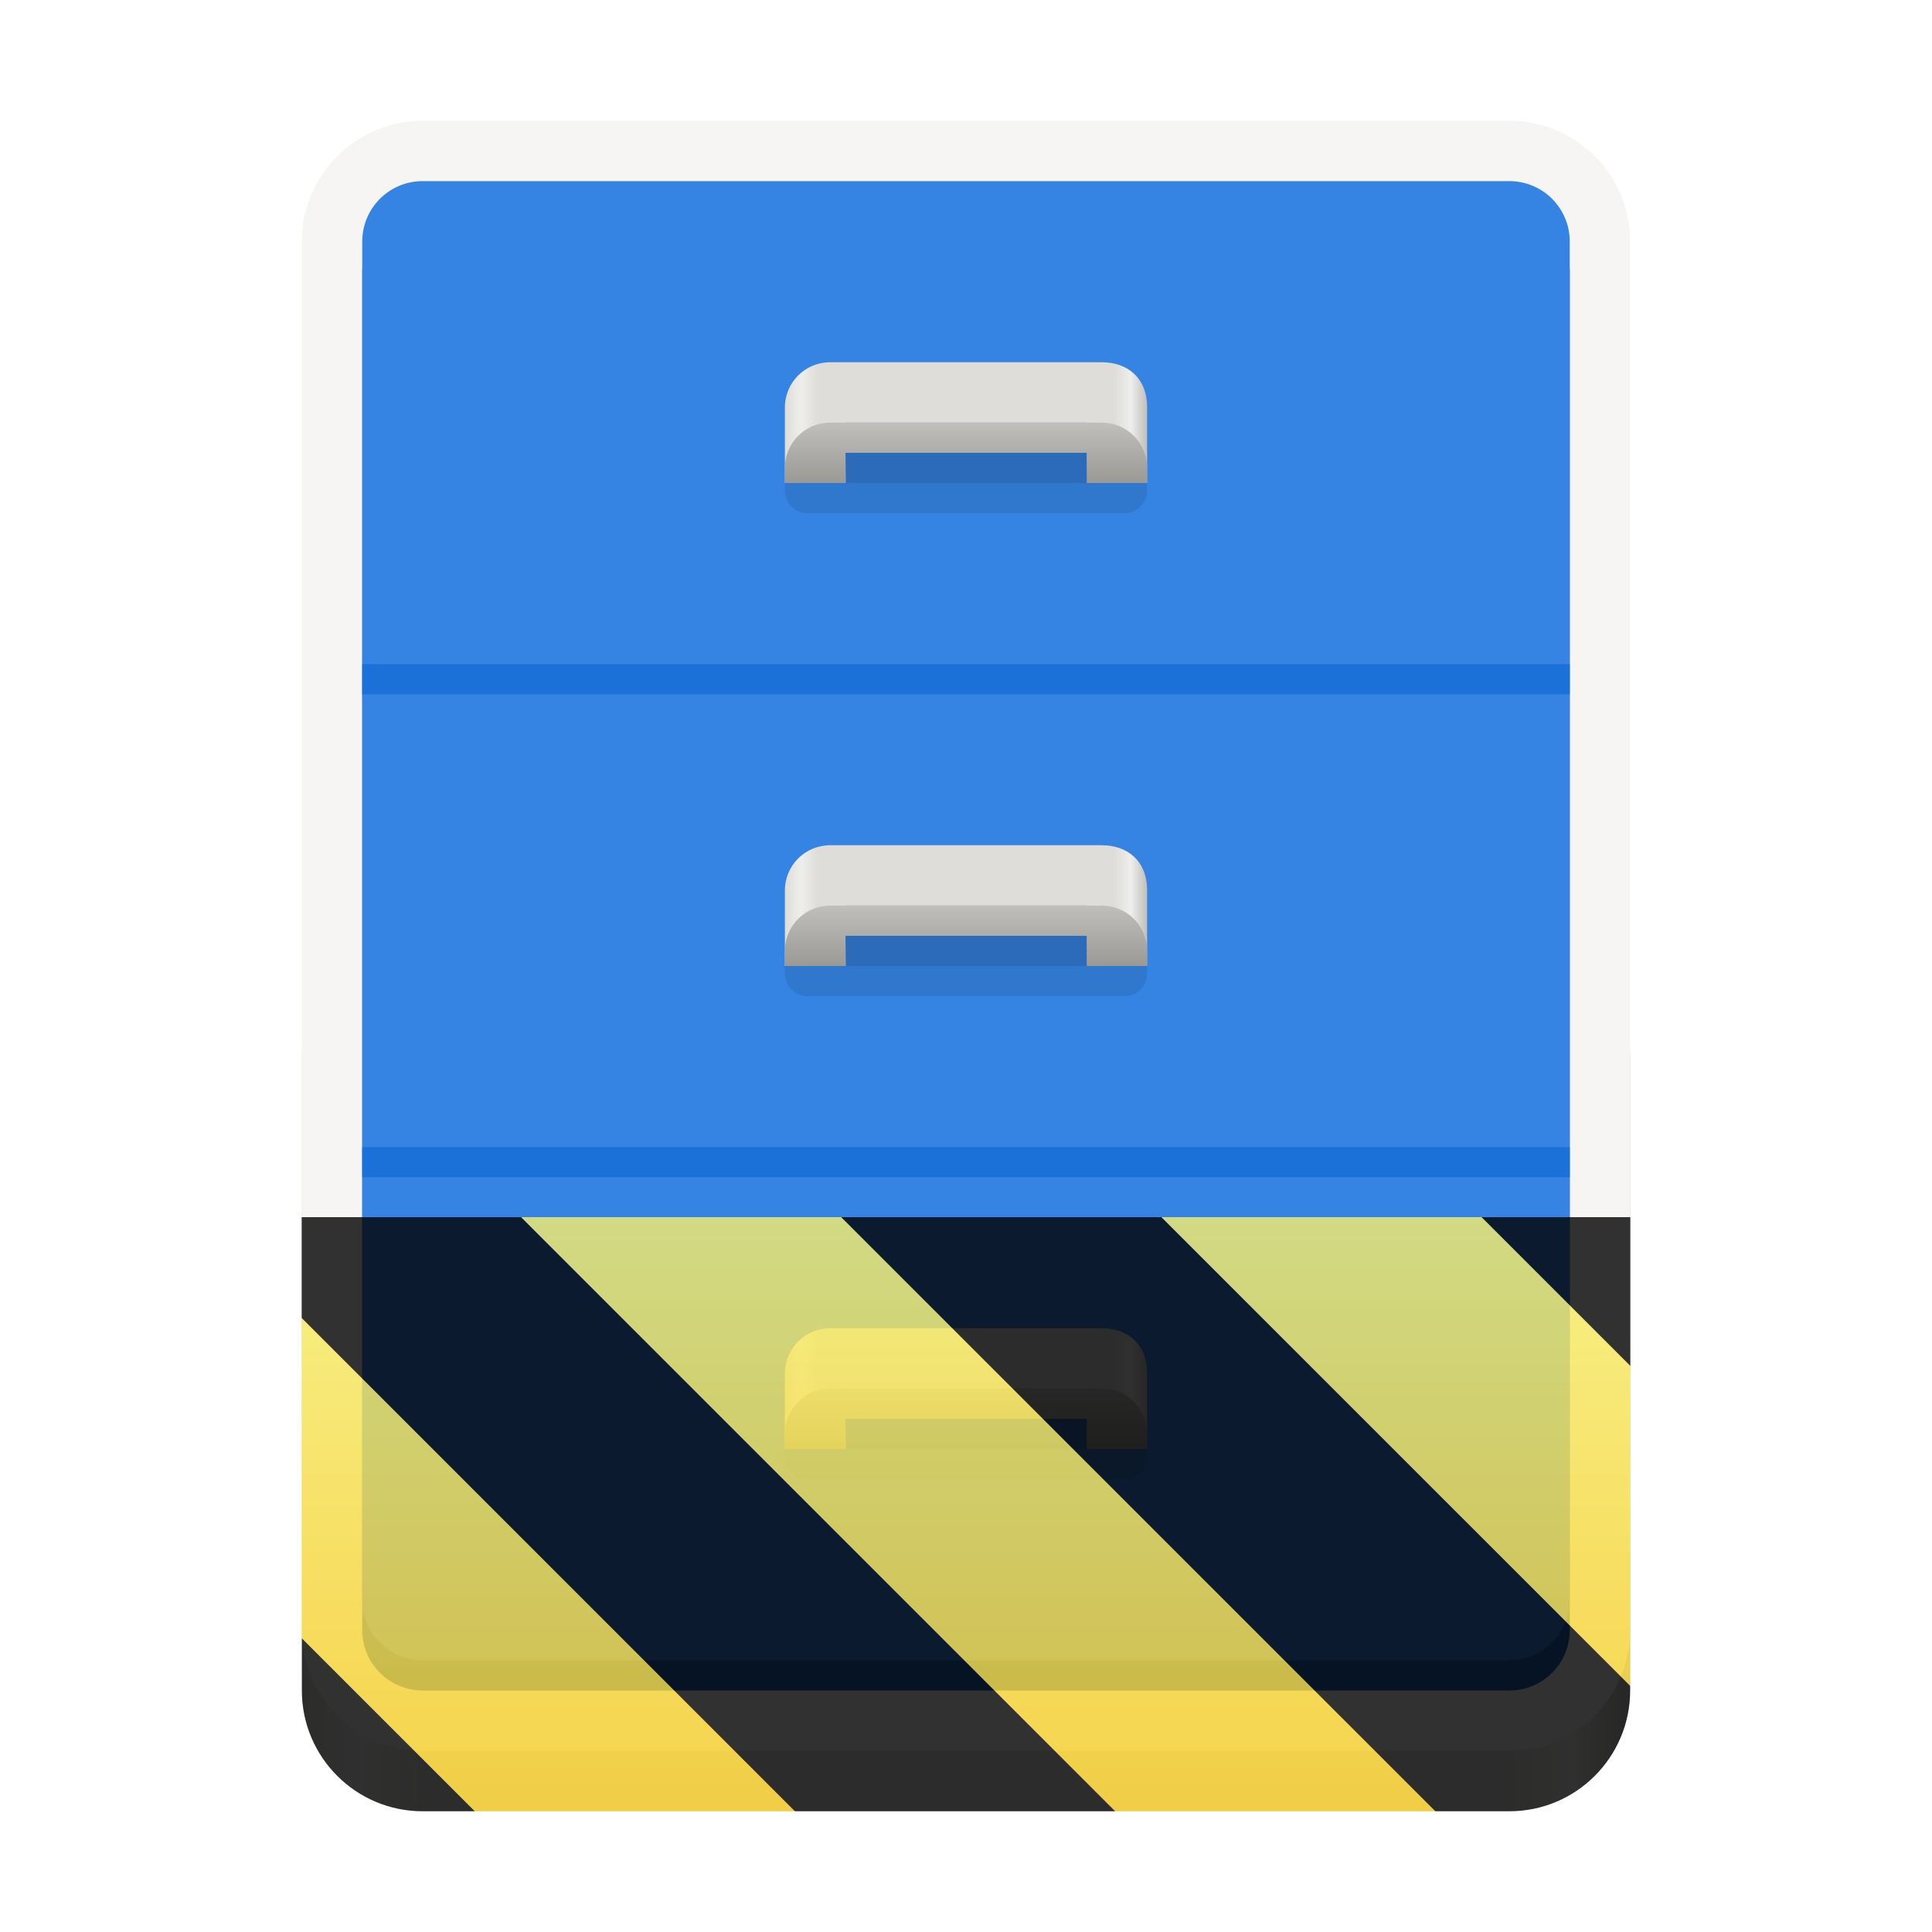
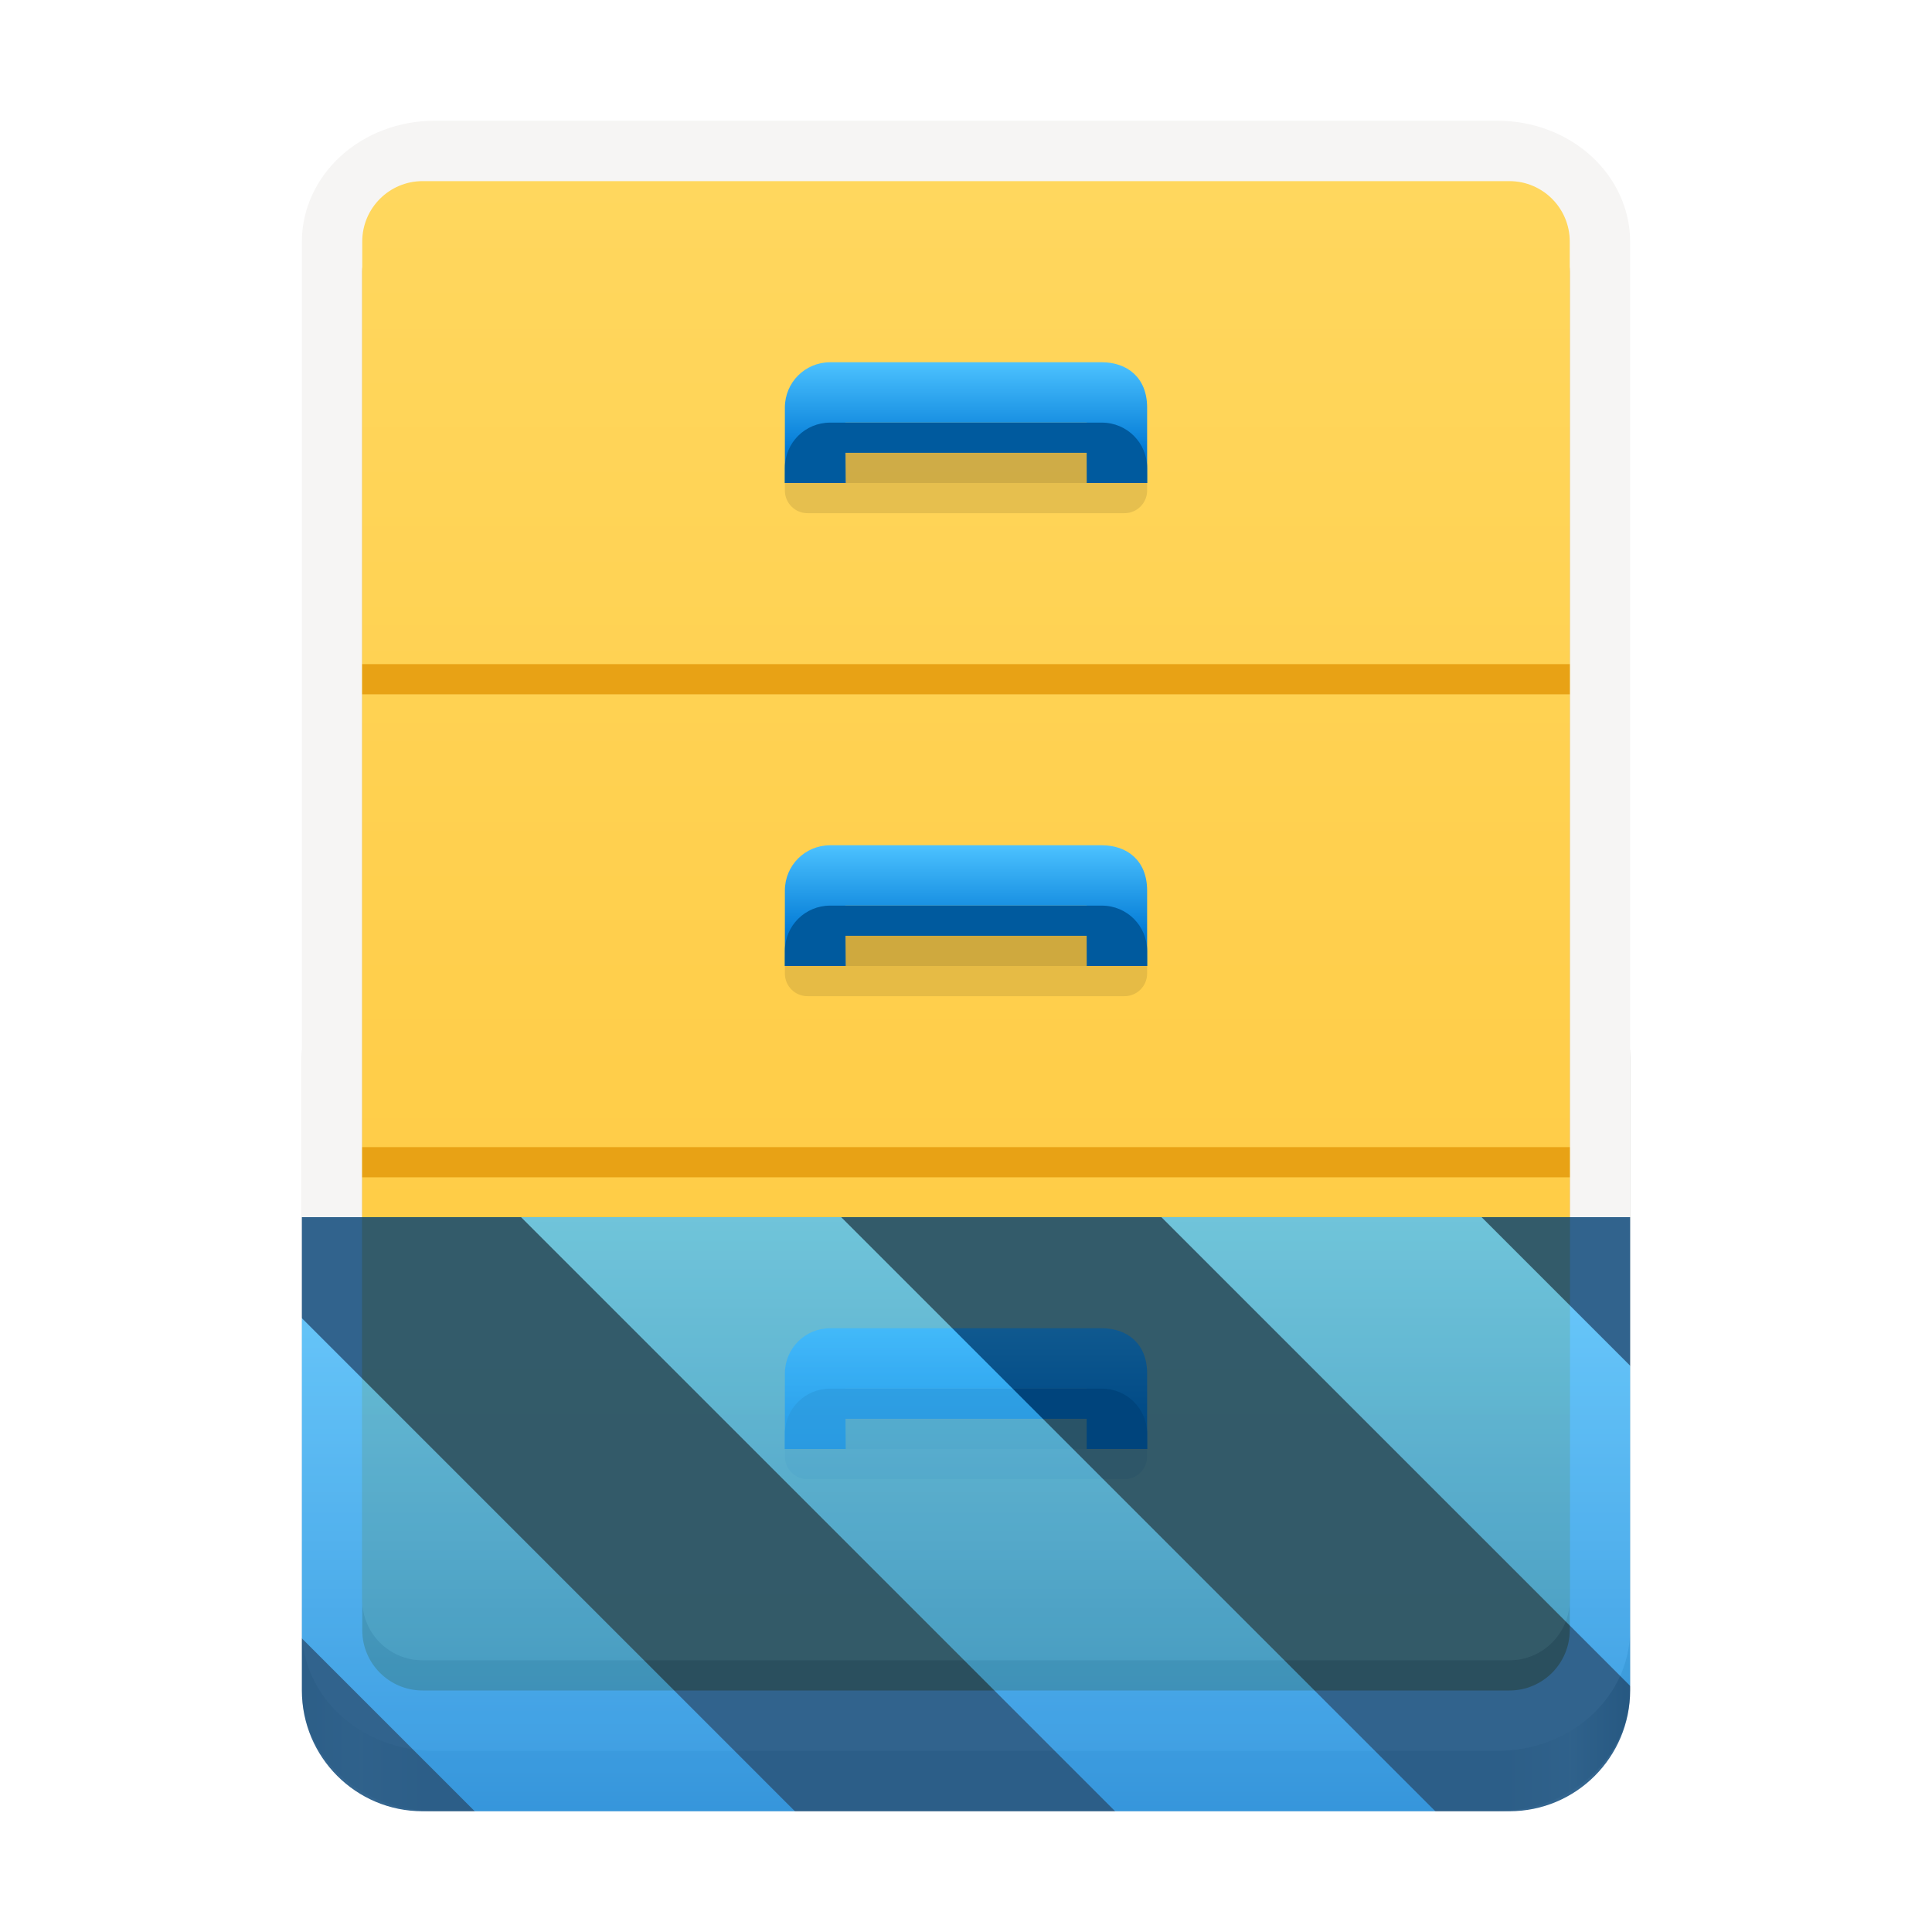
- <svg xmlns="http://www.w3.org/2000/svg" xmlns:xlink="http://www.w3.org/1999/xlink" width="128" height="128">
+ <svg xmlns="http://www.w3.org/2000/svg" width="128" height="128" viewBox="0 0 128 128">
  <defs>
-     <clipPath id="g">
-       <path d="M0 0h192v152H0z" />
-     </clipPath>
-     <clipPath id="m">
-       <path d="M0 0h192v152H0z" />
-     </clipPath>
-     <clipPath id="b">
-       <path d="M0 0h192v152H0z" />
-     </clipPath>
-     <clipPath id="K">
-       <path d="M0 0h128v128H0z" />
-     </clipPath>
-     <clipPath id="l">
-       <path d="M0 0h192v152H0z" />
-     </clipPath>
-     <clipPath id="c">
-       <path d="M0 0h192v152H0z" />
-     </clipPath>
-     <clipPath id="k">
-       <path d="M0 0h192v152H0z" />
-     </clipPath>
-     <clipPath id="j">
-       <path d="M0 0h192v152H0z" />
-     </clipPath>
-     <clipPath id="d">
-       <path d="M0 0h192v152H0z" />
-     </clipPath>
-     <clipPath id="i">
-       <path d="M0 0h192v152H0z" />
-     </clipPath>
-     <clipPath id="e">
-       <path d="M0 0h192v152H0z" />
-     </clipPath>
-     <clipPath id="h">
-       <path d="M0 0h192v152H0z" />
-     </clipPath>
-     <clipPath id="f">
-       <path d="M0 0h192v152H0z" />
-     </clipPath>
-     <clipPath id="H">
-       <path d="M0 0h128v128H0z" />
-     </clipPath>
-     <clipPath id="n">
-       <path d="M0 0h128v128H0z" />
-     </clipPath>
-     <clipPath id="M">
-       <path d="M0 0h128v128H0z" />
-     </clipPath>
-     <linearGradient id="v" gradientUnits="userSpaceOnUse" x1="50" y1="238" x2="74" y2="238" gradientTransform="translate(2 -162)">
+     <linearGradient id="linear-gradient-1" x1="20" y1="66" x2="108" y2="66" gradientUnits="userSpaceOnUse">
      <stop offset="0" stop-color="#deddda" />
-       <stop offset=".045" stop-color="#eeeeec" />
-       <stop offset=".091" stop-color="#deddda" />
-       <stop offset=".909" stop-color="#deddda" />
-       <stop offset=".955" stop-color="#eeeeec" />
+       <stop offset="0.045" stop-color="#eeeeec" />
+       <stop offset="0.091" stop-color="#deddda" />
+       <stop offset="0.909" stop-color="#deddda" />
+       <stop offset="0.955" stop-color="#eeeeec" />
      <stop offset="1" stop-color="#c0bfbc" />
    </linearGradient>
-     <linearGradient id="aa" gradientUnits="userSpaceOnUse" x1="65" y1="204" x2="65" y2="200" gradientTransform="translate(0 -108)">
-       <stop offset="0" stop-color="#9a9996" />
-       <stop offset="1" stop-color="#c0bfbc" />
+     <linearGradient id="linear-gradient-2" x1="64" y1="12" x2="64" y2="110" gradientUnits="userSpaceOnUse">
+       <stop offset="0" stop-color="#ffd75e" />
+       <stop offset="1" stop-color="#ffc83d" />
    </linearGradient>
-     <linearGradient id="p" gradientUnits="userSpaceOnUse" x1="50" y1="238" x2="74" y2="238" gradientTransform="translate(2 -194)">
-       <stop offset="0" stop-color="#deddda" />
-       <stop offset=".045" stop-color="#eeeeec" />
-       <stop offset=".091" stop-color="#deddda" />
-       <stop offset=".909" stop-color="#deddda" />
-       <stop offset=".955" stop-color="#eeeeec" />
-       <stop offset="1" stop-color="#c0bfbc" />
+     <linearGradient id="linear-gradient-3" x1="64" y1="24" x2="64" y2="30" gradientUnits="userSpaceOnUse">
+       <stop offset="0" stop-color="#4cc2ff" />
+       <stop offset="1" stop-color="#0078d4" />
    </linearGradient>
-     <linearGradient id="Q" gradientUnits="userSpaceOnUse" x1="50" y1="238" x2="74" y2="238" gradientTransform="translate(2 -194)">
-       <stop offset="0" stop-color="#deddda" />
-       <stop offset=".045" stop-color="#eeeeec" />
-       <stop offset=".091" stop-color="#deddda" />
-       <stop offset=".909" stop-color="#deddda" />
-       <stop offset=".955" stop-color="#eeeeec" />
-       <stop offset="1" stop-color="#c0bfbc" />
+     <linearGradient id="linear-gradient-4" x1="64" y1="56" x2="64" y2="62" gradientUnits="userSpaceOnUse">
+       <stop offset="0" stop-color="#4cc2ff" />
+       <stop offset="1" stop-color="#0078d4" />
    </linearGradient>
-     <linearGradient id="Y" gradientUnits="userSpaceOnUse" x1="50" y1="238" x2="74" y2="238" gradientTransform="translate(2 -130)">
-       <stop offset="0" stop-color="#deddda" />
-       <stop offset=".045" stop-color="#eeeeec" />
-       <stop offset=".091" stop-color="#deddda" />
-       <stop offset=".909" stop-color="#deddda" />
-       <stop offset=".955" stop-color="#eeeeec" />
-       <stop offset="1" stop-color="#c0bfbc" />
+     <linearGradient id="linear-gradient-5" x1="64" y1="88" x2="64" y2="94" gradientUnits="userSpaceOnUse">
+       <stop offset="0" stop-color="#4cc2ff" />
+       <stop offset="1" stop-color="#0078d4" />
    </linearGradient>
-     <linearGradient id="s" gradientUnits="userSpaceOnUse" x1="65" y1="204" x2="65" y2="200" gradientTransform="translate(0 -172)">
-       <stop offset="0" stop-color="#9a9996" />
-       <stop offset="1" stop-color="#c0bfbc" />
+     <clipPath id="clip-path-1">
+       <path d="M28 8 L100 8 C104.418 8 108 11.582 108 16 L108 112 C108 116.418 104.418 120 100 120 L28 120 C23.582 120 20 116.418 20 112 L20 16 C20 11.582 23.582 8 28 8 Z" />
+     </clipPath>
+     <linearGradient id="linear-gradient-6" x1="64" y1="80.64" x2="64" y2="128" gradientUnits="userSpaceOnUse">
+       <stop offset="0" stop-color="#4cc2ff" />
+       <stop offset="1" stop-color="#0078d4" />
    </linearGradient>
-     <linearGradient id="W" gradientUnits="userSpaceOnUse" x1="65" y1="204" x2="65" y2="200" gradientTransform="translate(0 -140)">
-       <stop offset="0" stop-color="#9a9996" />
-       <stop offset="1" stop-color="#c0bfbc" />
-     </linearGradient>
-     <linearGradient id="o" gradientUnits="userSpaceOnUse" x1="20" y1="238" x2="108" y2="238" gradientTransform="translate(0 -172)">
-       <stop offset="0" stop-color="#deddda" />
-       <stop offset=".045" stop-color="#eeeeec" />
-       <stop offset=".091" stop-color="#deddda" />
-       <stop offset=".909" stop-color="#deddda" />
-       <stop offset=".955" stop-color="#eeeeec" />
-       <stop offset="1" stop-color="#c0bfbc" />
-     </linearGradient>
-     <linearGradient id="U" gradientUnits="userSpaceOnUse" x1="50" y1="238" x2="74" y2="238" gradientTransform="translate(2 -162)">
-       <stop offset="0" stop-color="#deddda" />
-       <stop offset=".045" stop-color="#eeeeec" />
-       <stop offset=".091" stop-color="#deddda" />
-       <stop offset=".909" stop-color="#deddda" />
-       <stop offset=".955" stop-color="#eeeeec" />
-       <stop offset="1" stop-color="#c0bfbc" />
-     </linearGradient>
-     <linearGradient id="y" gradientUnits="userSpaceOnUse" x1="65" y1="204" x2="65" y2="200" gradientTransform="translate(0 -140)">
-       <stop offset="0" stop-color="#9a9996" />
-       <stop offset="1" stop-color="#c0bfbc" />
-     </linearGradient>
-     <linearGradient id="L" gradientUnits="userSpaceOnUse" x1="300" y1="235" x2="428" y2="235" gradientTransform="matrix(0 .37 -.98462 0 295.385 -30.36)">
-       <stop offset="0" stop-color="#f9f06b" />
-       <stop offset="1" stop-color="#f5c211" />
-     </linearGradient>
-     <linearGradient id="B" gradientUnits="userSpaceOnUse" x1="50" y1="238" x2="74" y2="238" gradientTransform="translate(2 -130)">
-       <stop offset="0" stop-color="#deddda" />
-       <stop offset=".045" stop-color="#eeeeec" />
-       <stop offset=".091" stop-color="#deddda" />
-       <stop offset=".909" stop-color="#deddda" />
-       <stop offset=".955" stop-color="#eeeeec" />
-       <stop offset="1" stop-color="#c0bfbc" />
-     </linearGradient>
-     <linearGradient id="S" gradientUnits="userSpaceOnUse" x1="65" y1="204" x2="65" y2="200" gradientTransform="translate(0 -172)">
-       <stop offset="0" stop-color="#9a9996" />
-       <stop offset="1" stop-color="#c0bfbc" />
-     </linearGradient>
-     <linearGradient id="E" gradientUnits="userSpaceOnUse" x1="65" y1="204" x2="65" y2="200" gradientTransform="translate(0 -108)">
-       <stop offset="0" stop-color="#9a9996" />
-       <stop offset="1" stop-color="#c0bfbc" />
-     </linearGradient>
-     <linearGradient id="P" gradientUnits="userSpaceOnUse" x1="20" y1="238" x2="108" y2="238" gradientTransform="translate(0 -172)">
-       <stop offset="0" stop-color="#deddda" />
-       <stop offset=".045" stop-color="#eeeeec" />
-       <stop offset=".091" stop-color="#deddda" />
-       <stop offset=".909" stop-color="#deddda" />
-       <stop offset=".955" stop-color="#eeeeec" />
-       <stop offset="1" stop-color="#c0bfbc" />
-     </linearGradient>
-     <mask id="u">
-       <g filter="url(#a)">
-         <path fill-opacity=".1" d="M0 0h128v128H0z" />
+   </defs>
+   <g id="layer1">
+     <g id="layer9">
+       <g id="g1207">
+         <path id="rect1041" d="M28.773 62 L99.227 62 C101.554 62 103.785 62.845 105.431 64.348 C107.076 65.852 108 67.891 108 70.018 L108 111.982 C108 114.109 107.076 116.148 105.431 117.652 C103.785 119.155 101.554 120 99.227 120 L28.773 120 C26.446 120 24.215 119.155 22.569 117.652 C20.924 116.148 20 114.109 20 111.982 L20 70.018 C20 67.891 20.924 65.852 22.569 64.348 C24.215 62.845 26.446 62 28.773 62 Z" fill="url(#linear-gradient-1)" />
+         <path id="rect15435-6" d="M28.773 8 L99.227 8 C101.554 8 103.785 8.845 105.431 10.348 C107.076 11.852 108 13.891 108 16.018 L108 107.982 C108 110.109 107.076 112.148 105.431 113.652 C103.785 115.155 101.554 116 99.227 116 L28.773 116 C26.446 116 24.215 115.155 22.569 113.652 C20.924 112.148 20 110.109 20 107.982 L20 16.018 C20 13.891 20.924 11.852 22.569 10.348 C24.215 8.845 26.446 8 28.773 8 Z" fill="#f6f5f4" />
+         <path id="rect1167" d="M28 14 L100 14 C102.209 14 104 15.792 104 18.002 L104 107.998 C104 110.208 102.209 112 100 112 L28 112 C25.791 112 24 110.208 24 107.998 L24 18.002 C24 15.792 25.791 14 28 14 Z" fill="#d4900a" />
+         <path id="rect15441-8" d="M28 12 L100 12 C102.209 12 104 13.792 104 16.002 L104 105.998 C104 108.208 102.209 110 100 110 L28 110 C25.791 110 24 108.208 24 105.998 L24 16.002 C24 13.792 25.791 12 28 12 Z" fill="url(#linear-gradient-2)" />
+         <path id="rect15443-6" d="M24 44 L104 44 L104 46 L24 46 Z" fill="#e8a215" />
+         <path id="rect15461-2" d="M24 76 L104 76 L104 78 L24 78 Z" fill="#e8a215" />
+         <g id="g1088">
+           <path id="path26035" d="M55 24 L73 24 C74.662 24 76 25 76 27 L76 32 L72.031 32 L72 28 L56 28 L56.031 32 L52 32 L52 27 C52 25.338 53.338 24 55 24 Z" fill="url(#linear-gradient-3)" />
+           <path id="rect1059" d="M53.5 30 L74.5 30 C75.328 30 76 30.672 76 31.5 L76 32.5 C76 33.328 75.328 34 74.5 34 L53.5 34 C52.672 34 52 33.328 52 32.5 L52 31.5 C52 30.672 52.672 30 53.5 30 Z" fill="#000000" opacity="0.1" />
+           <path id="rect1061" d="M55 28 C53.338 28 52 29.338 52 31 L52 32 L56 32 L56 30 L72 30 L72 32 L76 32 L76 31 C76 29.338 74.662 28 73 28 Z" fill="#005a9e" />
+           <path id="rect1189" d="M56 30 L72 30 L72 32 L56 32 Z" fill="#000000" opacity="0.1" />
+         </g>
+         <g id="use1090">
+           <g>
+             <path d="M55 56 L73 56 C74.662 56 76 57 76 59 L76 64 L72.031 64 L72 60 L56 60 L56.031 64 L52 64 L52 59 C52 57.338 53.338 56 55 56 Z" fill="url(#linear-gradient-4)" />
+             <path d="M53.5 62 L74.5 62 C75.328 62 76 62.672 76 63.5 L76 64.5 C76 65.328 75.328 66 74.5 66 L53.5 66 C52.672 66 52 65.328 52 64.5 L52 63.5 C52 62.672 52.672 62 53.5 62 Z" fill="#000000" opacity="0.1" />
+             <path d="M55 60 C53.338 60 52 61.338 52 63 L52 64 L56 64 L56 62 L72 62 L72 64 L76 64 L76 63 C76 61.338 74.662 60 73 60 Z" fill="#005a9e" />
+             <path d="M56 62 L72 62 L72 64 L56 64 Z" fill="#000000" opacity="0.1" />
+           </g>
+         </g>
+         <g id="use1092">
+           <g>
+             <path d="M55 88 L73 88 C74.662 88 76 89 76 91 L76 96 L72.031 96 L72 92 L56 92 L56.031 96 L52 96 L52 91 C52 89.338 53.338 88 55 88 Z" fill="url(#linear-gradient-5)" />
+             <path d="M53.5 94 L74.5 94 C75.328 94 76 94.672 76 95.5 L76 96.5 C76 97.328 75.328 98 74.5 98 L53.5 98 C52.672 98 52 97.328 52 96.5 L52 95.5 C52 94.672 52.672 94 53.5 94 Z" fill="#000000" opacity="0.1" />
+             <path d="M55 92 C53.338 92 52 93.338 52 95 L52 96 L56 96 L56 94 L72 94 L72 96 L76 96 L76 95 C76 93.338 74.662 92 73 92 Z" fill="#005a9e" />
+             <path d="M56 94 L72 94 L72 96 L56 96 Z" fill="#000000" opacity="0.1" />
+           </g>
+         </g>
      </g>
-     </mask>
-     <mask id="r">
-       <g filter="url(#a)">
-         <path fill-opacity=".1" d="M0 0h128v128H0z" />
-       </g>
-     </mask>
-     <mask id="ab">
-       <g filter="url(#a)">
-         <path fill-opacity=".1" d="M0 0h128v128H0z" />
-       </g>
-     </mask>
-     <mask id="x">
-       <g filter="url(#a)">
-         <path fill-opacity=".1" d="M0 0h128v128H0z" />
-       </g>
-     </mask>
-     <mask id="X">
-       <g filter="url(#a)">
-         <path fill-opacity=".1" d="M0 0h128v128H0z" />
-       </g>
-     </mask>
-     <mask id="T">
-       <g filter="url(#a)">
-         <path fill-opacity=".1" d="M0 0h128v128H0z" />
-       </g>
-     </mask>
-     <mask id="A">
-       <g filter="url(#a)">
-         <path fill-opacity=".1" d="M0 0h128v128H0z" />
-       </g>
-     </mask>
-     <mask id="ad">
-       <use xlink:href="#J" />
-     </mask>
-     <mask id="V">
-       <g filter="url(#a)">
-         <path fill-opacity=".1" d="M0 0h128v128H0z" />
-       </g>
-     </mask>
-     <mask id="D">
-       <g filter="url(#a)">
-         <path fill-opacity=".1" d="M0 0h128v128H0z" />
-       </g>
-     </mask>
-     <mask id="Z">
-       <g filter="url(#a)">
-         <path fill-opacity=".1" d="M0 0h128v128H0z" />
-       </g>
-     </mask>
-     <mask id="R">
-       <g filter="url(#a)">
-         <path fill-opacity=".1" d="M0 0h128v128H0z" />
-       </g>
-     </mask>
-     <mask id="G">
-       <g filter="url(#a)">
-         <path fill-opacity=".1" d="M0 0h128v128H0z" />
-       </g>
-     </mask>
-     <mask id="O">
-       <g filter="url(#a)">
-         <path fill-opacity=".8" d="M0 0h128v128H0z" />
-       </g>
-     </mask>
-     <g id="w" clip-path="url(#d)">
-       <path d="M61.5 78h21a1.5 1.5 0 011.5 1.5v1a1.5 1.5 0 01-1.5 1.5h-21a1.5 1.5 0 01-1.5-1.5v-1a1.5 1.5 0 011.5-1.5zm0 0" />
    </g>
-     <g id="F" clip-path="url(#g)">
-       <path d="M64 110h16v2H64zm0 0" />
+     <g id="devel-badge" clip-path="url(#clip-path-1)" opacity="0.8">
+       <path id="devel-band" d="M0 80.64 L128 80.64 L128 128 L0 128 Z" fill="url(#linear-gradient-6)" />
+       <path id="devel-stripes" d="M13.309 80.64 L60.664 128 L81.88 128 L34.52 80.64 Z M55.73 80.64 L103.094 128 L124.309 128 L76.945 80.64 Z M98.16 80.64 L128 110.48 L128 89.27 L119.371 80.64 Z M0 88.548 L0 109.763 L18.238 128 L39.453 128 Z" fill="#003e73" />
    </g>
-     <g id="C" clip-path="url(#f)">
-       <path d="M61.5 110h21a1.5 1.5 0 011.5 1.5v1a1.5 1.5 0 01-1.5 1.5h-21a1.5 1.5 0 01-1.5-1.5v-1a1.5 1.5 0 011.5-1.5zm0 0" />
-     </g>
-     <g id="J" clip-path="url(#H)" filter="url(#a)">
-       <use xlink:href="#I" />
-     </g>
-     <g id="z" clip-path="url(#e)">
-       <path d="M64 78h16v2H64zm0 0" />
-     </g>
-     <g id="I" clip-path="url(#n)">
-       <path d="M28 62h72a8 8 0 018 8v42a8 8 0 01-8 8H28a8 8 0 01-8-8V70a8 8 0 018-8zm0 0" fill="url(#o)" />
-       <path d="M28 8h72a8 8 0 018 8v92a8 8 0 01-8 8H28a8 8 0 01-8-8V16a8 8 0 018-8zm0 0" fill="#f6f5f4" />
-       <path d="M28 14h72c2.21 0 4 1.79 4 4v90c0 2.21-1.79 4-4 4H28c-2.21 0-4-1.79-4-4V18c0-2.21 1.79-4 4-4zm0 0" fill="#1a5fb4" />
-       <path d="M28 12h72c2.21 0 4 1.79 4 4v90c0 2.21-1.79 4-4 4H28c-2.21 0-4-1.79-4-4V16c0-2.21 1.79-4 4-4zm0 0" fill="#3584e4" />
-       <path d="M24 44h80v2H24zm0 0M24 76h80v2H24zm0 0" fill="#1c71d8" />
-       <path d="M55 24h18c1.66 0 3 1 3 3v5h-3.969L72 28H56l.031 4H52v-5c0-1.66 1.34-3 3-3zm0 0" fill="url(#p)" />
-       <use xlink:href="#q" transform="translate(-8 -16)" mask="url(#r)" />
-       <path d="M55 28c-1.66 0-3 1.34-3 3v1h4v-2h16v2h4v-1c0-1.66-1.34-3-3-3zm0 0" fill="url(#s)" />
-       <use xlink:href="#t" transform="translate(-8 -16)" mask="url(#u)" />
-       <path d="M55 56h18c1.66 0 3 1 3 3v5h-3.969L72 60H56l.031 4H52v-5c0-1.66 1.34-3 3-3zm0 0" fill="url(#v)" />
-       <use xlink:href="#w" transform="translate(-8 -16)" mask="url(#x)" />
-       <path d="M55 60c-1.66 0-3 1.34-3 3v1h4v-2h16v2h4v-1c0-1.66-1.34-3-3-3zm0 0" fill="url(#y)" />
-       <use xlink:href="#z" transform="translate(-8 -16)" mask="url(#A)" />
-       <path d="M55 88h18c1.66 0 3 1 3 3v5h-3.969L72 92H56l.031 4H52v-5c0-1.66 1.34-3 3-3zm0 0" fill="url(#B)" />
-       <use xlink:href="#C" transform="translate(-8 -16)" mask="url(#D)" />
-       <path d="M55 92c-1.66 0-3 1.34-3 3v1h4v-2h16v2h4v-1c0-1.66-1.34-3-3-3zm0 0" fill="url(#E)" />
-       <use xlink:href="#F" transform="translate(-8 -16)" mask="url(#G)" />
-     </g>
-     <g id="t" clip-path="url(#c)">
-       <path d="M64 46h16v2H64zm0 0" />
-     </g>
-     <g id="q" clip-path="url(#b)">
-       <path d="M61.5 46h21a1.5 1.5 0 011.5 1.5v1a1.5 1.5 0 01-1.5 1.5h-21a1.5 1.5 0 01-1.5-1.5v-1a1.5 1.5 0 011.5-1.5zm0 0" />
-     </g>
-     <g id="N" clip-path="url(#K)">
-       <path d="M128 80.64V128H0V80.64zm0 0" fill="url(#L)" />
-       <path d="M13.309 80.64L60.664 128H81.88l-47.36-47.36zm42.421 0L103.094 128h21.215L76.945 80.64zm42.43 0L128 110.48V89.27l-8.629-8.63zM0 88.548v21.215L18.238 128h21.215zm0 0" />
-     </g>
-     <g id="ac" clip-path="url(#M)">
-       <use xlink:href="#N" mask="url(#O)" />
-     </g>
-     <filter id="a" filterUnits="objectBoundingBox" x="0%" y="0%" width="100%" height="100%">
-       <feColorMatrix in="SourceGraphic" values="0 0 0 0 1 0 0 0 0 1 0 0 0 0 1 0 0 0 1 0" />
-     </filter>
-   </defs>
-   <path d="M28 62h72a8 8 0 018 8v42a8 8 0 01-8 8H28a8 8 0 01-8-8V70a8 8 0 018-8zm0 0" fill="url(#P)" />
-   <path d="M28 8h72a8 8 0 018 8v92a8 8 0 01-8 8H28a8 8 0 01-8-8V16a8 8 0 018-8zm0 0" fill="#f6f5f4" />
-   <path d="M28 14h72c2.21 0 4 1.79 4 4v90c0 2.21-1.79 4-4 4H28c-2.21 0-4-1.79-4-4V18c0-2.21 1.79-4 4-4zm0 0" fill="#1a5fb4" />
-   <path d="M28 12h72c2.21 0 4 1.79 4 4v90c0 2.21-1.79 4-4 4H28c-2.21 0-4-1.79-4-4V16c0-2.21 1.79-4 4-4zm0 0" fill="#3584e4" />
-   <path d="M24 44h80v2H24zm0 0M24 76h80v2H24zm0 0" fill="#1c71d8" />
-   <path d="M55 24h18c1.66 0 3 1 3 3v5h-3.969L72 28H56l.031 4H52v-5c0-1.66 1.34-3 3-3zm0 0" fill="url(#Q)" />
-   <use xlink:href="#q" transform="translate(-8 -16)" mask="url(#R)" />
-   <path d="M55 28c-1.66 0-3 1.34-3 3v1h4v-2h16v2h4v-1c0-1.66-1.34-3-3-3zm0 0" fill="url(#S)" />
-   <use xlink:href="#t" transform="translate(-8 -16)" mask="url(#T)" />
-   <path d="M55 56h18c1.66 0 3 1 3 3v5h-3.969L72 60H56l.031 4H52v-5c0-1.66 1.34-3 3-3zm0 0" fill="url(#U)" />
-   <use xlink:href="#w" transform="translate(-8 -16)" mask="url(#V)" />
-   <path d="M55 60c-1.66 0-3 1.34-3 3v1h4v-2h16v2h4v-1c0-1.66-1.34-3-3-3zm0 0" fill="url(#W)" />
-   <use xlink:href="#z" transform="translate(-8 -16)" mask="url(#X)" />
-   <path d="M55 88h18c1.66 0 3 1 3 3v5h-3.969L72 92H56l.031 4H52v-5c0-1.66 1.34-3 3-3zm0 0" fill="url(#Y)" />
-   <use xlink:href="#C" transform="translate(-8 -16)" mask="url(#Z)" />
-   <path d="M55 92c-1.66 0-3 1.34-3 3v1h4v-2h16v2h4v-1c0-1.66-1.34-3-3-3zm0 0" fill="url(#aa)" />
-   <use xlink:href="#F" transform="translate(-8 -16)" mask="url(#ab)" />
-   <use xlink:href="#ac" mask="url(#ad)" />
+   </g>
</svg>
